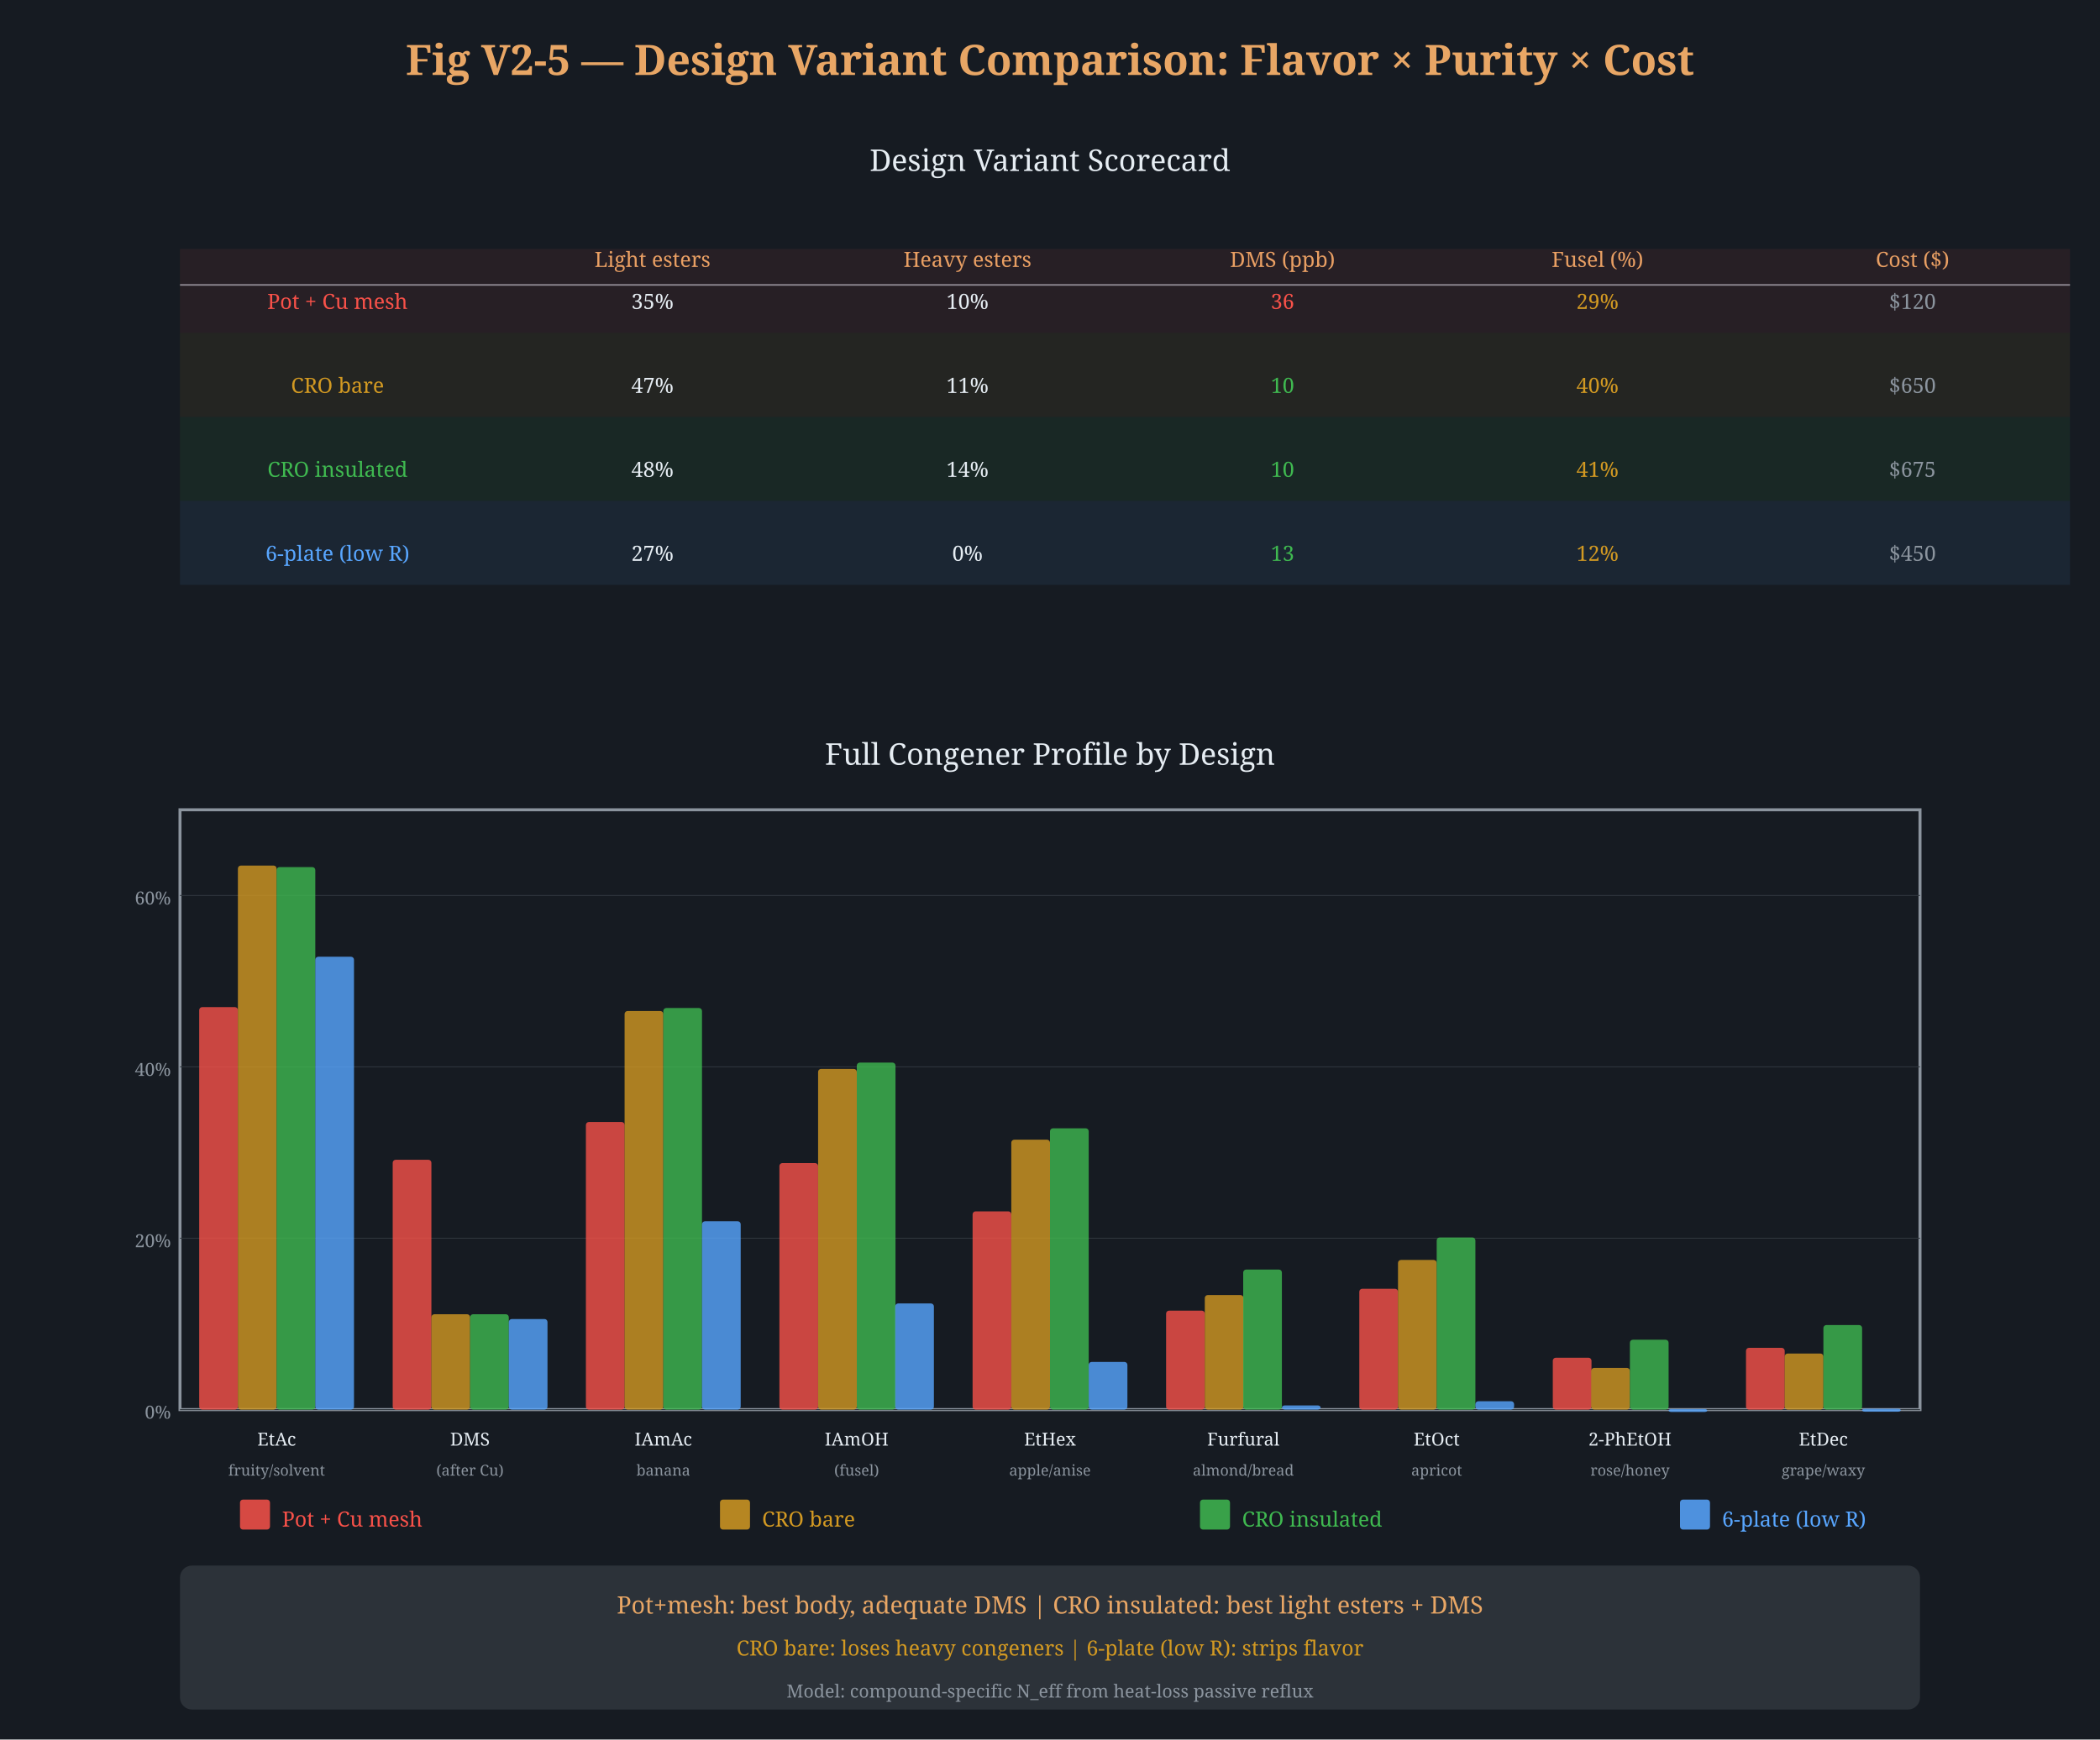
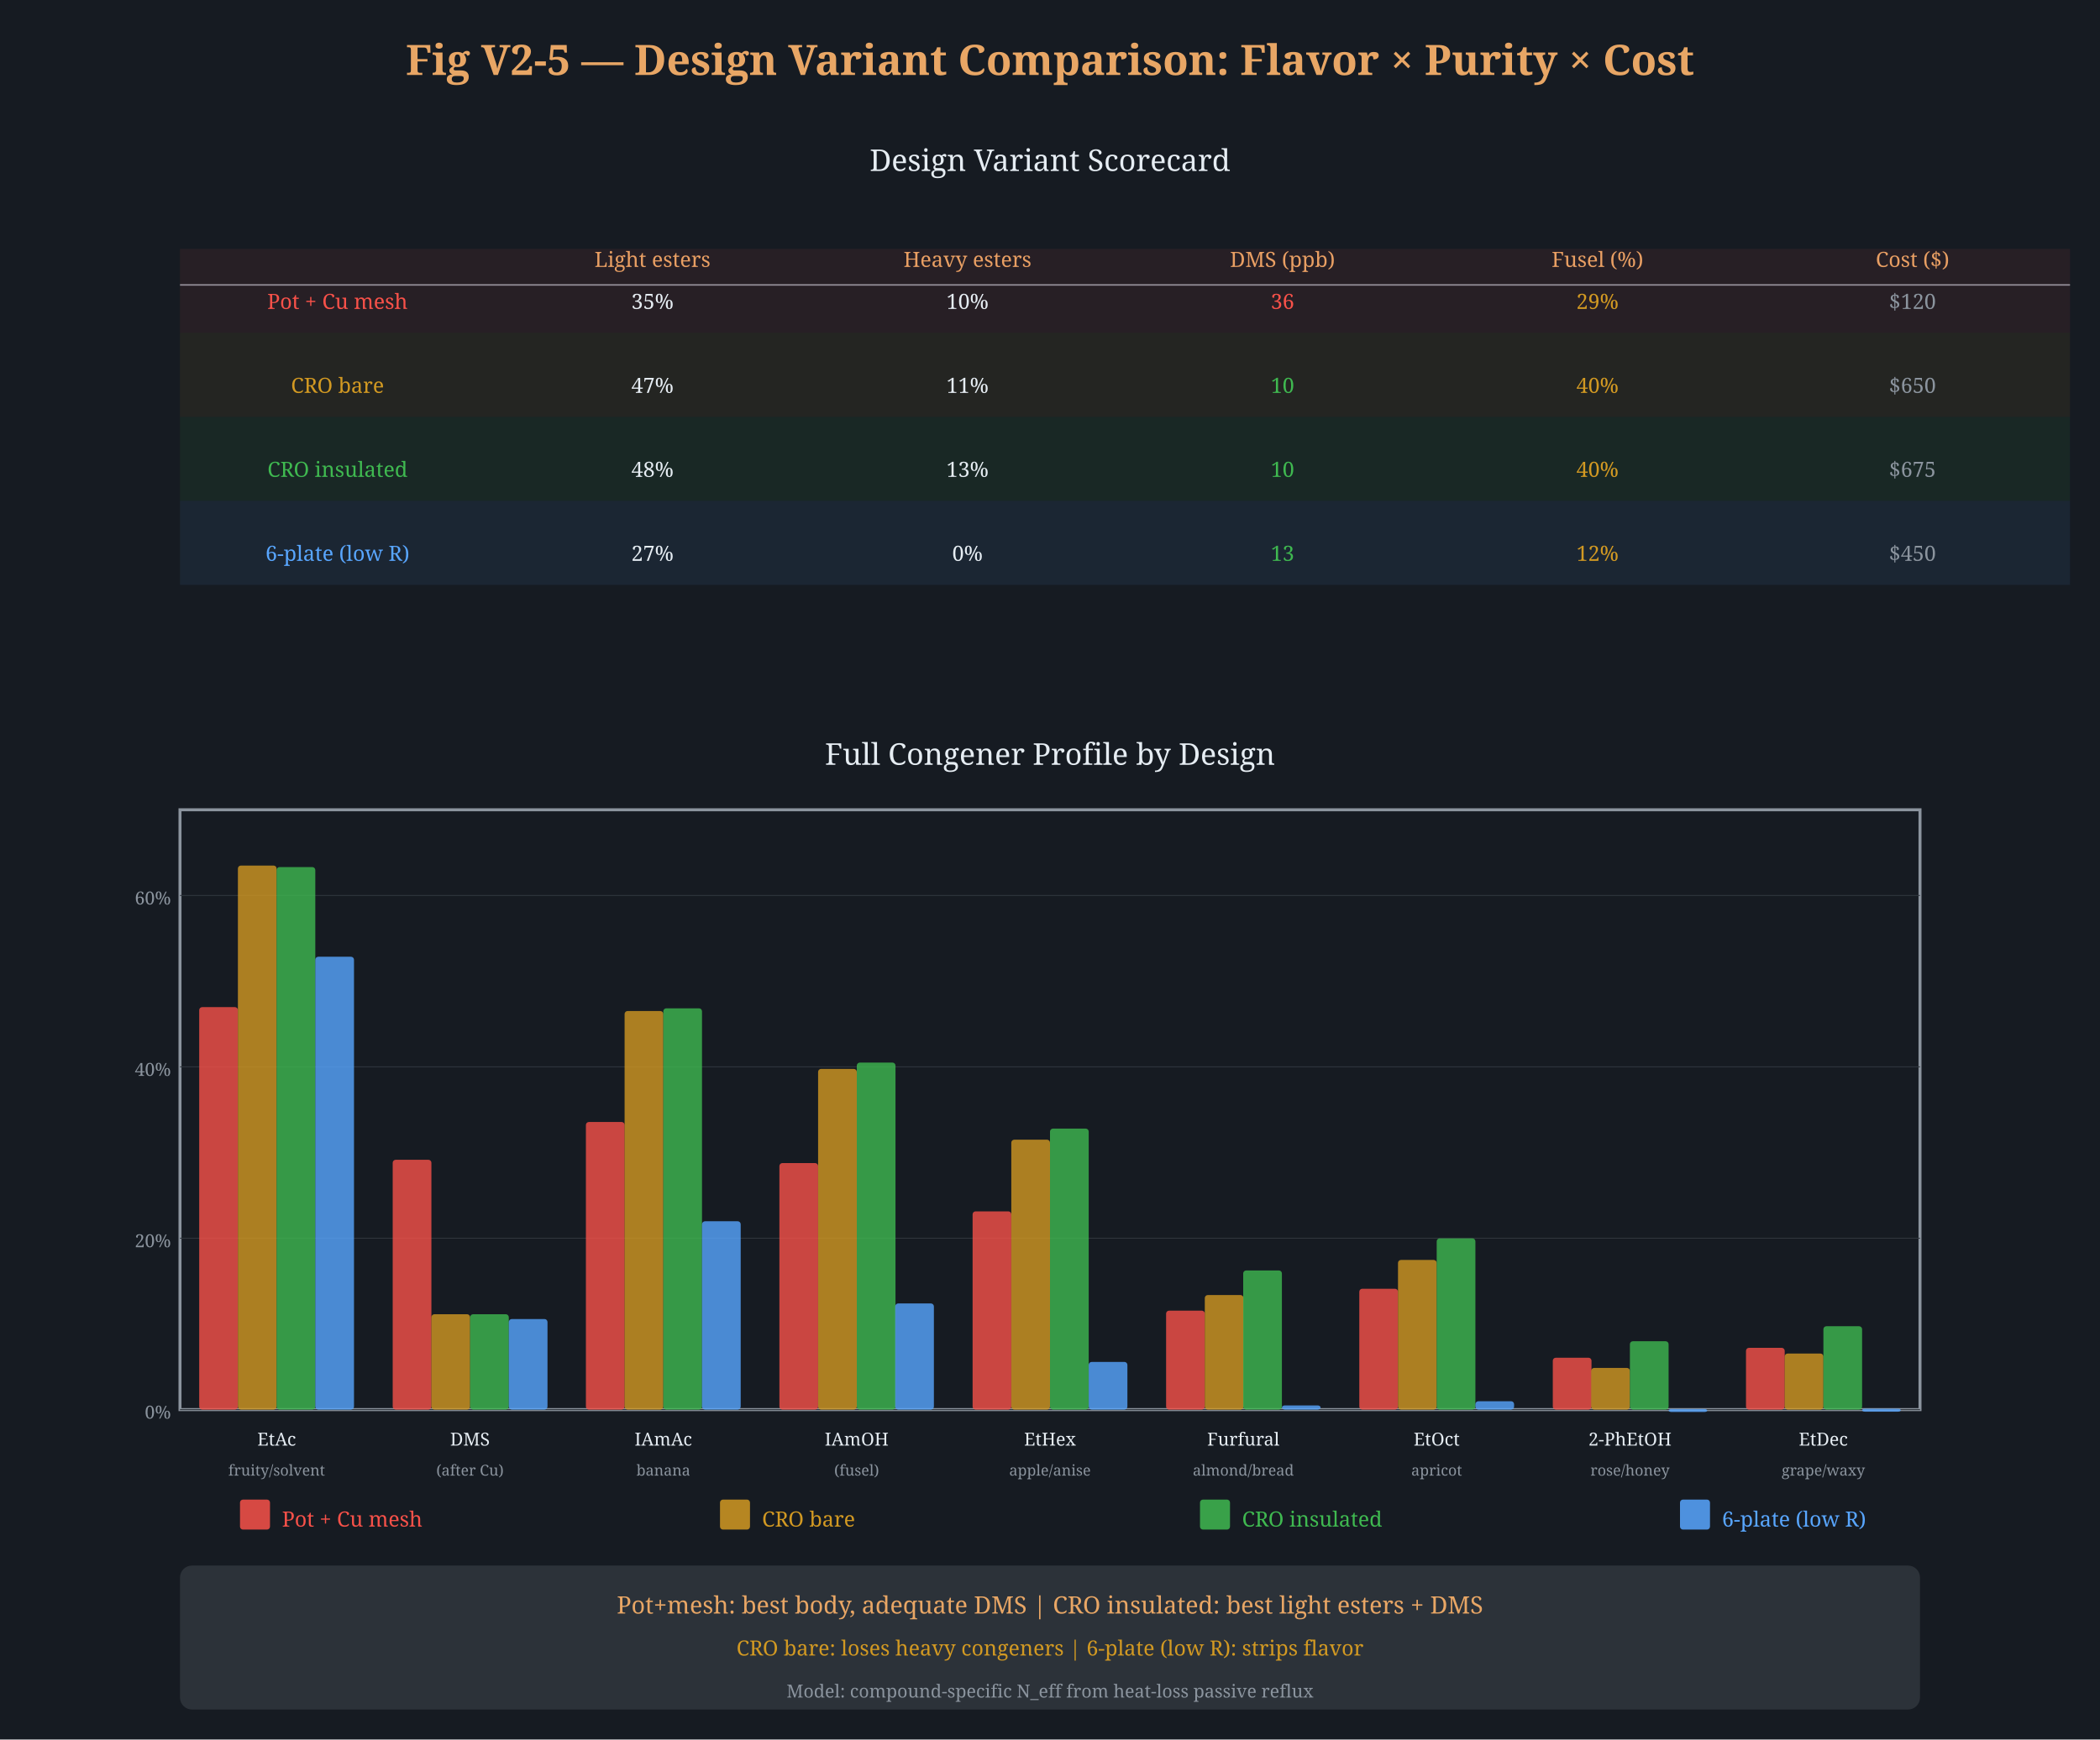
<svg xmlns="http://www.w3.org/2000/svg" viewBox="0 0 700 580" style="background:#161b22;font-family:Georgia,serif">
  <rect width="700" height="580" fill="#161b22" />
  <text x="350" y="25" fill="#e8a665" font-size="14" text-anchor="middle" font-weight="bold">Fig V2-5 — Design Variant Comparison: Flavor × Purity × Cost</text>
  <text x="350" y="57" fill="#e6edf3" font-size="10" text-anchor="middle">Design Variant Scorecard</text>
  <text x="112.5" y="89" fill="#e8a665" font-size="7" text-anchor="middle" />
  <text x="217.5" y="89" fill="#e8a665" font-size="7" text-anchor="middle">Light esters</text>
  <text x="322.5" y="89" fill="#e8a665" font-size="7" text-anchor="middle">Heavy esters</text>
  <text x="427.5" y="89" fill="#e8a665" font-size="7" text-anchor="middle">DMS (ppb)</text>
  <text x="532.5" y="89" fill="#e8a665" font-size="7" text-anchor="middle">Fusel (%)</text>
  <text x="637.5" y="89" fill="#e8a665" font-size="7" text-anchor="middle">Cost ($)</text>
  <line x1="60" y1="95" x2="690" y2="95" stroke="#8b949e" stroke-width="0.5" />
  <rect x="60" y="83.0" width="630" height="28" fill="#f85149" opacity="0.08" />
  <text x="112.5" y="103" fill="#f85149" font-size="7" text-anchor="middle">Pot + Cu mesh</text>
  <text x="217.5" y="103" fill="#e6edf3" font-size="7" text-anchor="middle">35%</text>
  <text x="322.5" y="103" fill="#e6edf3" font-size="7" text-anchor="middle">10%</text>
  <text x="427.5" y="103" fill="#f85149" font-size="7" text-anchor="middle">36</text>
  <text x="532.5" y="103" fill="#d29922" font-size="7" text-anchor="middle">29%</text>
  <text x="637.5" y="103" fill="#8b949e" font-size="7" text-anchor="middle">$120</text>
  <rect x="60" y="111.0" width="630" height="28" fill="#d29922" opacity="0.08" />
  <text x="112.5" y="131" fill="#d29922" font-size="7" text-anchor="middle">CRO bare</text>
  <text x="217.5" y="131" fill="#e6edf3" font-size="7" text-anchor="middle">47%</text>
  <text x="322.5" y="131" fill="#e6edf3" font-size="7" text-anchor="middle">11%</text>
  <text x="427.5" y="131" fill="#3fb950" font-size="7" text-anchor="middle">10</text>
  <text x="532.5" y="131" fill="#d29922" font-size="7" text-anchor="middle">40%</text>
  <text x="637.5" y="131" fill="#8b949e" font-size="7" text-anchor="middle">$650</text>
  <rect x="60" y="139.0" width="630" height="28" fill="#3fb950" opacity="0.08" />
  <text x="112.5" y="159" fill="#3fb950" font-size="7" text-anchor="middle">CRO insulated</text>
  <text x="217.5" y="159" fill="#e6edf3" font-size="7" text-anchor="middle">48%</text>
-   <text x="322.5" y="159" fill="#e6edf3" font-size="7" text-anchor="middle">14%</text>
+   <text x="322.5" y="159" fill="#e6edf3" font-size="7" text-anchor="middle">13%</text>
  <text x="427.5" y="159" fill="#3fb950" font-size="7" text-anchor="middle">10</text>
-   <text x="532.5" y="159" fill="#d29922" font-size="7" text-anchor="middle">41%</text>
+   <text x="532.5" y="159" fill="#d29922" font-size="7" text-anchor="middle">40%</text>
  <text x="637.5" y="159" fill="#8b949e" font-size="7" text-anchor="middle">$675</text>
  <rect x="60" y="167.0" width="630" height="28" fill="#58a6ff" opacity="0.08" />
  <text x="112.5" y="187" fill="#58a6ff" font-size="7" text-anchor="middle">6-plate (low R)</text>
  <text x="217.5" y="187" fill="#e6edf3" font-size="7" text-anchor="middle">27%</text>
  <text x="322.5" y="187" fill="#e6edf3" font-size="7" text-anchor="middle">0%</text>
  <text x="427.5" y="187" fill="#3fb950" font-size="7" text-anchor="middle">13</text>
  <text x="532.5" y="187" fill="#d29922" font-size="7" text-anchor="middle">12%</text>
  <text x="637.5" y="187" fill="#8b949e" font-size="7" text-anchor="middle">$450</text>
  <text x="350" y="255" fill="#e6edf3" font-size="10" text-anchor="middle">Full Congener Profile by Design</text>
  <rect x="60" y="270" width="580" height="200" fill="none" stroke="#8b949e" stroke-width="1" />
  <line x1="60" y1="470" x2="640" y2="470" stroke="#30363d" stroke-width="0.3" />
  <text x="57" y="473" fill="#8b949e" font-size="6" text-anchor="end">0%</text>
  <line x1="60" y1="412.857" x2="640" y2="412.857" stroke="#30363d" stroke-width="0.3" />
  <text x="57" y="415.857" fill="#8b949e" font-size="6" text-anchor="end">20%</text>
  <line x1="60" y1="355.714" x2="640" y2="355.714" stroke="#30363d" stroke-width="0.3" />
  <text x="57" y="358.714" fill="#8b949e" font-size="6" text-anchor="end">40%</text>
  <line x1="60" y1="298.571" x2="640" y2="298.571" stroke="#30363d" stroke-width="0.3" />
  <text x="57" y="301.571" fill="#8b949e" font-size="6" text-anchor="end">60%</text>
  <rect x="66.4" y="335.8" width="12.9" height="134.2" fill="#f85149" opacity="0.8" rx="1" />
  <rect x="79.3" y="288.6" width="12.9" height="181.4" fill="#d29922" opacity="0.8" rx="1" />
  <rect x="92.2" y="289.1" width="12.9" height="180.9" fill="#3fb950" opacity="0.8" rx="1" />
  <rect x="105.1" y="319.0" width="12.9" height="151.0" fill="#58a6ff" opacity="0.8" rx="1" />
  <text x="92.222" y="482" fill="#e6edf3" font-size="6" text-anchor="middle">EtAc</text>
  <text x="92.222" y="492" fill="#8b949e" font-size="5" text-anchor="middle">fruity/solvent</text>
  <rect x="130.9" y="386.7" width="12.9" height="83.3" fill="#f85149" opacity="0.8" rx="1" />
  <rect x="143.8" y="438.2" width="12.9" height="31.8" fill="#d29922" opacity="0.8" rx="1" />
  <rect x="156.7" y="438.2" width="12.9" height="31.8" fill="#3fb950" opacity="0.8" rx="1" />
  <rect x="169.6" y="439.8" width="12.9" height="30.2" fill="#58a6ff" opacity="0.8" rx="1" />
  <text x="156.667" y="482" fill="#e6edf3" font-size="6" text-anchor="middle">DMS</text>
  <text x="156.667" y="492" fill="#8b949e" font-size="5" text-anchor="middle">(after Cu)</text>
  <rect x="195.3" y="374.1" width="12.9" height="95.9" fill="#f85149" opacity="0.8" rx="1" />
  <rect x="208.2" y="337.1" width="12.9" height="132.9" fill="#d29922" opacity="0.8" rx="1" />
-   <rect x="221.1" y="336.1" width="12.9" height="133.9" fill="#3fb950" opacity="0.8" rx="1" />
+   <rect x="221.1" y="336.2" width="12.9" height="133.8" fill="#3fb950" opacity="0.8" rx="1" />
  <rect x="234.0" y="407.2" width="12.9" height="62.8" fill="#58a6ff" opacity="0.8" rx="1" />
  <text x="221.111" y="482" fill="#e6edf3" font-size="6" text-anchor="middle">IAmAc</text>
  <text x="221.111" y="492" fill="#8b949e" font-size="5" text-anchor="middle">banana</text>
  <rect x="259.8" y="387.8" width="12.9" height="82.2" fill="#f85149" opacity="0.8" rx="1" />
  <rect x="272.7" y="356.4" width="12.9" height="113.6" fill="#d29922" opacity="0.8" rx="1" />
  <rect x="285.6" y="354.3" width="12.9" height="115.7" fill="#3fb950" opacity="0.8" rx="1" />
  <rect x="298.4" y="434.6" width="12.9" height="35.4" fill="#58a6ff" opacity="0.8" rx="1" />
  <text x="285.556" y="482" fill="#e6edf3" font-size="6" text-anchor="middle">IAmOH</text>
  <text x="285.556" y="492" fill="#8b949e" font-size="5" text-anchor="middle">(fusel)</text>
  <rect x="324.2" y="403.9" width="12.9" height="66.1" fill="#f85149" opacity="0.8" rx="1" />
  <rect x="337.1" y="380.0" width="12.9" height="90.0" fill="#d29922" opacity="0.8" rx="1" />
-   <rect x="350.0" y="376.2" width="12.9" height="93.8" fill="#3fb950" opacity="0.8" rx="1" />
+   <rect x="350.0" y="376.3" width="12.9" height="93.7" fill="#3fb950" opacity="0.8" rx="1" />
  <rect x="362.9" y="454.1" width="12.9" height="15.9" fill="#58a6ff" opacity="0.8" rx="1" />
  <text x="350" y="482" fill="#e6edf3" font-size="6" text-anchor="middle">EtHex</text>
  <text x="350" y="492" fill="#8b949e" font-size="5" text-anchor="middle">apple/anise</text>
  <rect x="388.7" y="437.0" width="12.9" height="33.0" fill="#f85149" opacity="0.8" rx="1" />
  <rect x="401.6" y="431.8" width="12.9" height="38.2" fill="#d29922" opacity="0.8" rx="1" />
-   <rect x="414.4" y="423.3" width="12.9" height="46.7" fill="#3fb950" opacity="0.8" rx="1" />
+   <rect x="414.4" y="423.6" width="12.9" height="46.4" fill="#3fb950" opacity="0.8" rx="1" />
  <rect x="427.3" y="468.6" width="12.9" height="1.4" fill="#58a6ff" opacity="0.8" rx="1" />
  <text x="414.444" y="482" fill="#e6edf3" font-size="6" text-anchor="middle">Furfural</text>
  <text x="414.444" y="492" fill="#8b949e" font-size="5" text-anchor="middle">almond/bread</text>
  <rect x="453.1" y="429.7" width="12.9" height="40.3" fill="#f85149" opacity="0.8" rx="1" />
  <rect x="466.0" y="420.1" width="12.9" height="49.9" fill="#d29922" opacity="0.8" rx="1" />
-   <rect x="478.9" y="412.6" width="12.9" height="57.4" fill="#3fb950" opacity="0.8" rx="1" />
+   <rect x="478.9" y="412.9" width="12.9" height="57.1" fill="#3fb950" opacity="0.8" rx="1" />
  <rect x="491.8" y="467.2" width="12.9" height="2.8" fill="#58a6ff" opacity="0.8" rx="1" />
  <text x="478.889" y="482" fill="#e6edf3" font-size="6" text-anchor="middle">EtOct</text>
  <text x="478.889" y="492" fill="#8b949e" font-size="5" text-anchor="middle">apricot</text>
  <rect x="517.6" y="452.7" width="12.9" height="17.3" fill="#f85149" opacity="0.8" rx="1" />
  <rect x="530.4" y="456.1" width="12.9" height="13.9" fill="#d29922" opacity="0.8" rx="1" />
-   <rect x="543.3" y="446.7" width="12.9" height="23.3" fill="#3fb950" opacity="0.8" rx="1" />
+   <rect x="543.3" y="447.2" width="12.9" height="22.8" fill="#3fb950" opacity="0.8" rx="1" />
  <rect x="556.2" y="469.8" width="12.9" height="1.0" fill="#58a6ff" opacity="0.8" rx="1" />
  <text x="543.333" y="482" fill="#e6edf3" font-size="6" text-anchor="middle">2-PhEtOH</text>
  <text x="543.333" y="492" fill="#8b949e" font-size="5" text-anchor="middle">rose/honey</text>
  <rect x="582.0" y="449.4" width="12.9" height="20.6" fill="#f85149" opacity="0.8" rx="1" />
  <rect x="594.9" y="451.3" width="12.9" height="18.7" fill="#d29922" opacity="0.8" rx="1" />
-   <rect x="607.8" y="441.8" width="12.9" height="28.2" fill="#3fb950" opacity="0.8" rx="1" />
+   <rect x="607.8" y="442.2" width="12.9" height="27.8" fill="#3fb950" opacity="0.8" rx="1" />
  <rect x="620.7" y="469.7" width="12.9" height="1.0" fill="#58a6ff" opacity="0.8" rx="1" />
  <text x="607.778" y="482" fill="#e6edf3" font-size="6" text-anchor="middle">EtDec</text>
  <text x="607.778" y="492" fill="#8b949e" font-size="5" text-anchor="middle">grape/waxy</text>
  <rect x="80" y="500" width="10" height="10" fill="#f85149" opacity="0.85" rx="1" />
  <text x="94" y="509" fill="#f85149" font-size="7" text-anchor="start">Pot + Cu mesh</text>
  <rect x="240" y="500" width="10" height="10" fill="#d29922" opacity="0.85" rx="1" />
  <text x="254" y="509" fill="#d29922" font-size="7" text-anchor="start">CRO bare</text>
  <rect x="400" y="500" width="10" height="10" fill="#3fb950" opacity="0.85" rx="1" />
  <text x="414" y="509" fill="#3fb950" font-size="7" text-anchor="start">CRO insulated</text>
  <rect x="560" y="500" width="10" height="10" fill="#58a6ff" opacity="0.85" rx="1" />
  <text x="574" y="509" fill="#58a6ff" font-size="7" text-anchor="start">6-plate (low R)</text>
  <rect x="60" y="522" width="580" height="48" rx="4" fill="#30363d" opacity="0.85" />
  <text x="350" y="538" fill="#e8a665" font-size="8" text-anchor="middle">Pot+mesh: best body, adequate DMS | CRO insulated: best light esters + DMS</text>
  <text x="350" y="552" fill="#d29922" font-size="7" text-anchor="middle">CRO bare: loses heavy congeners | 6-plate (low R): strips flavor</text>
  <text x="350" y="566" fill="#8b949e" font-size="6" text-anchor="middle">Model: compound-specific N_eff from heat-loss passive reflux</text>
</svg>
